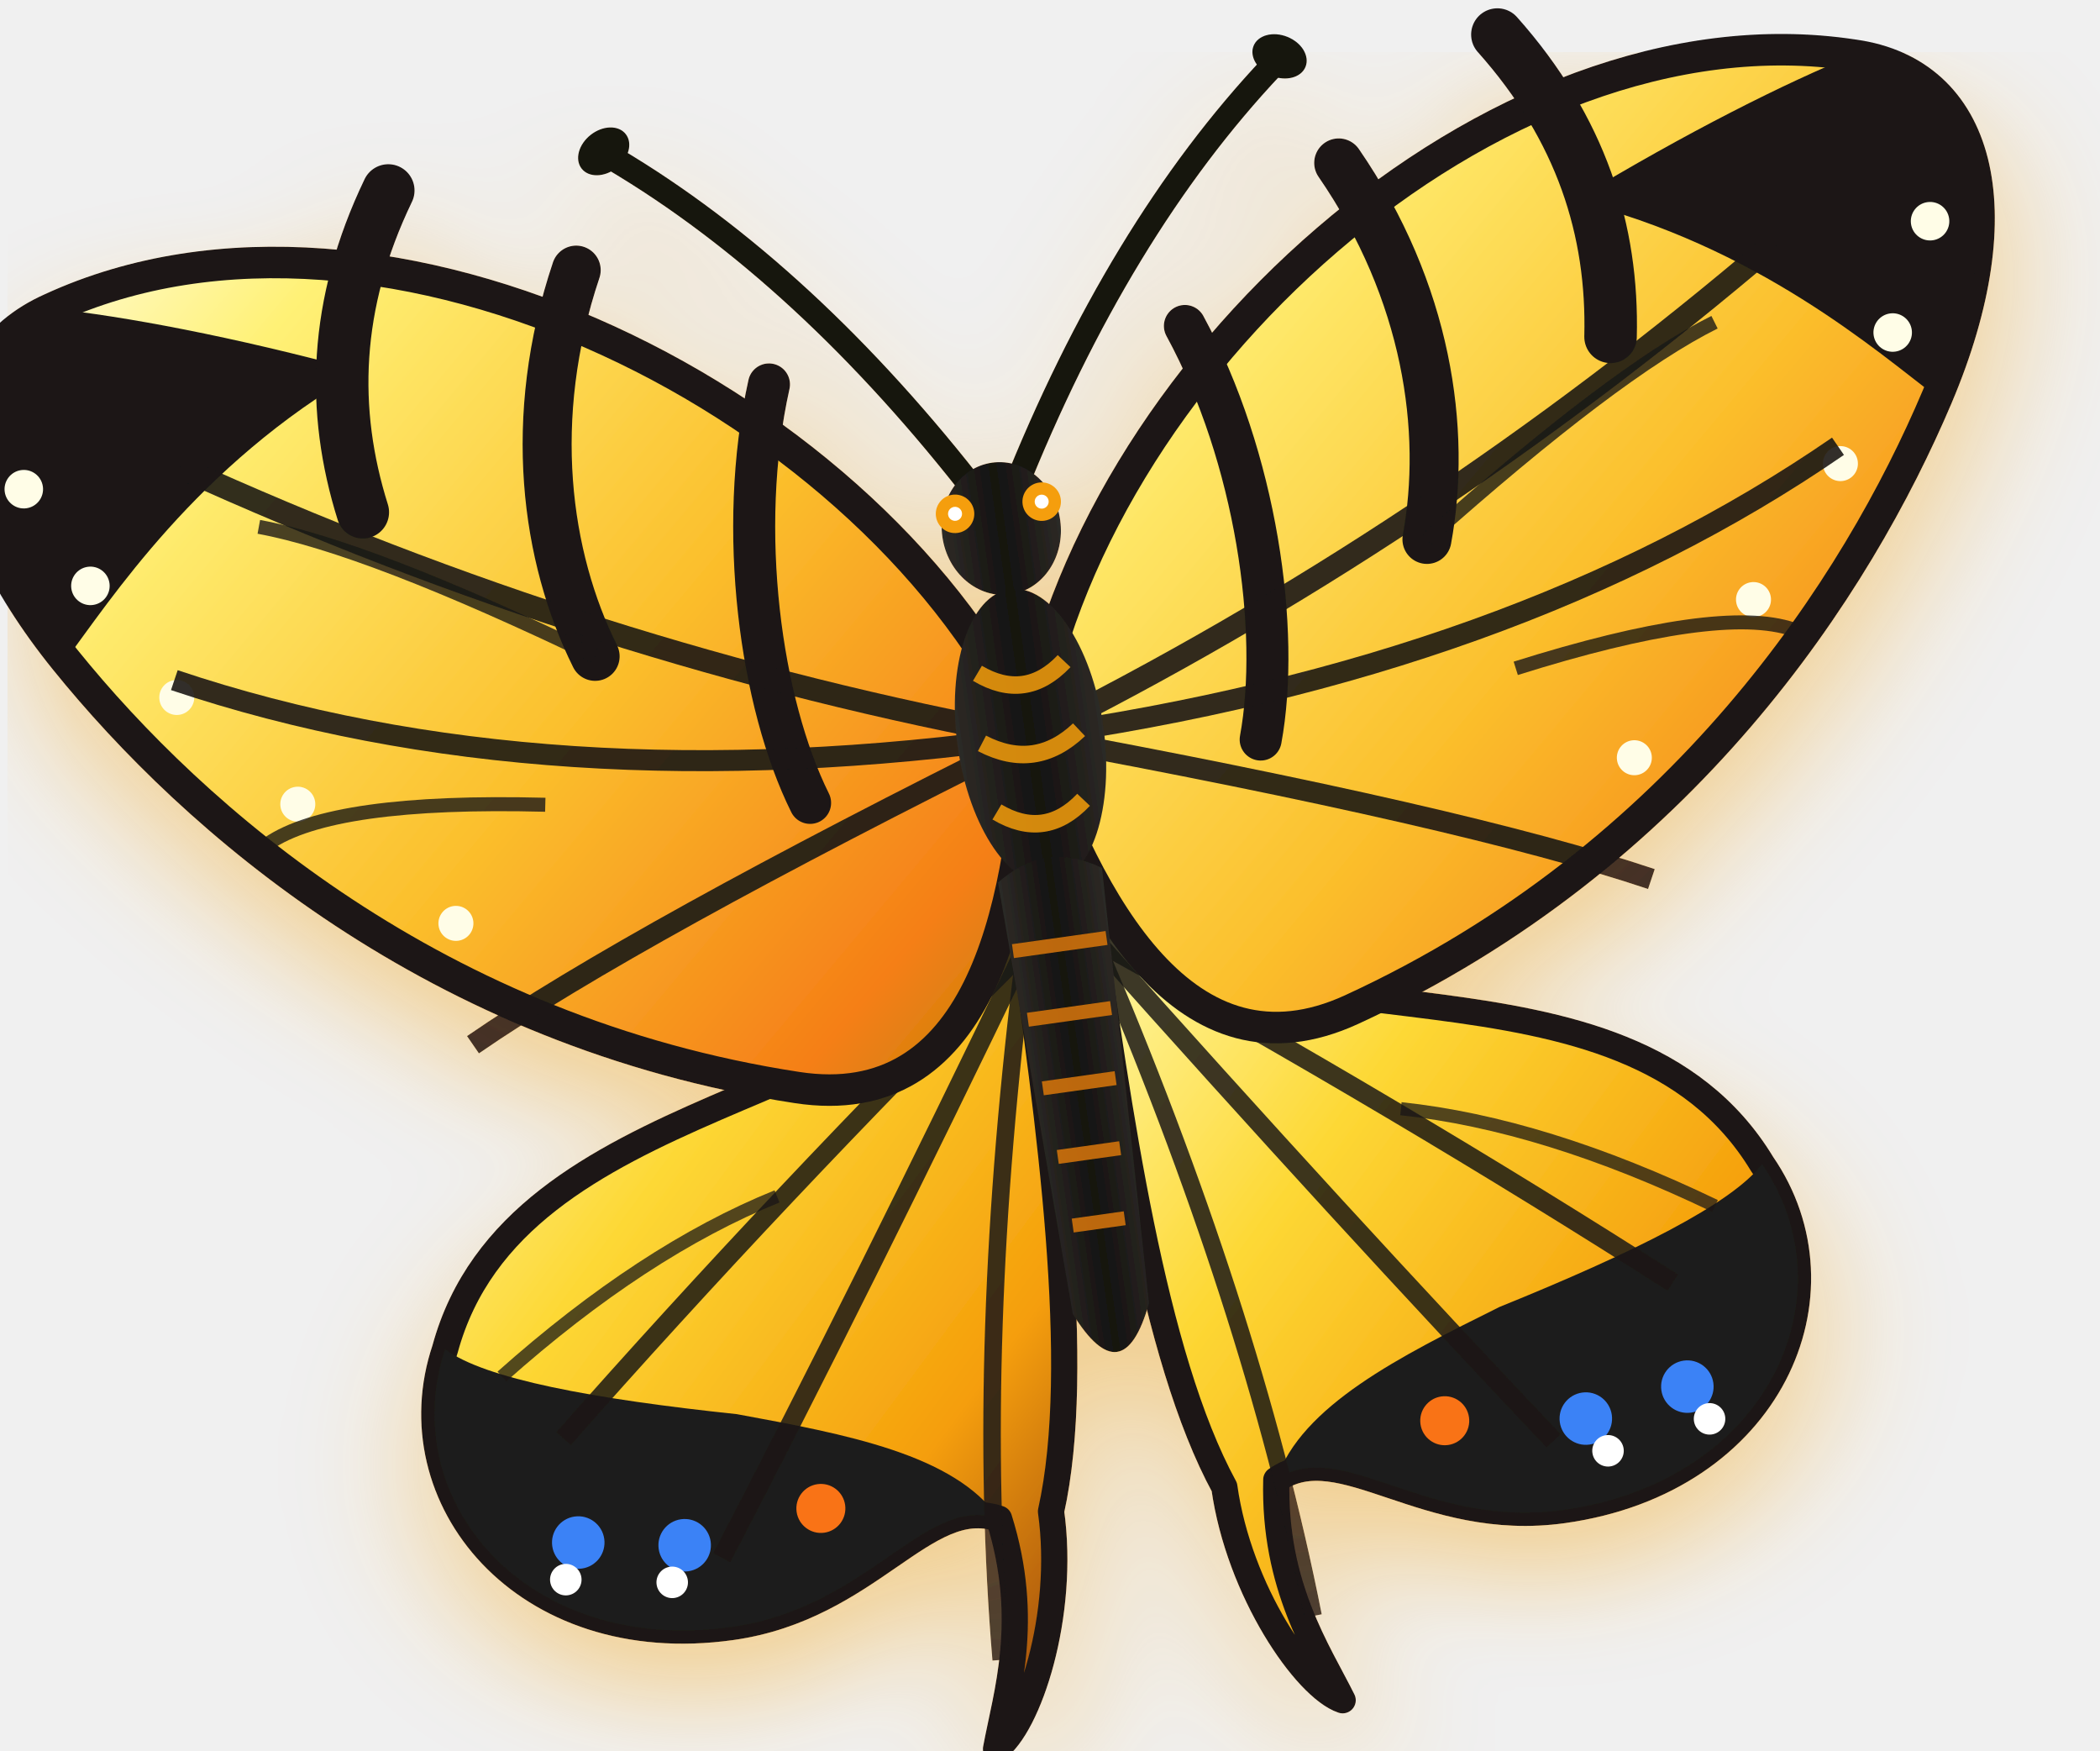
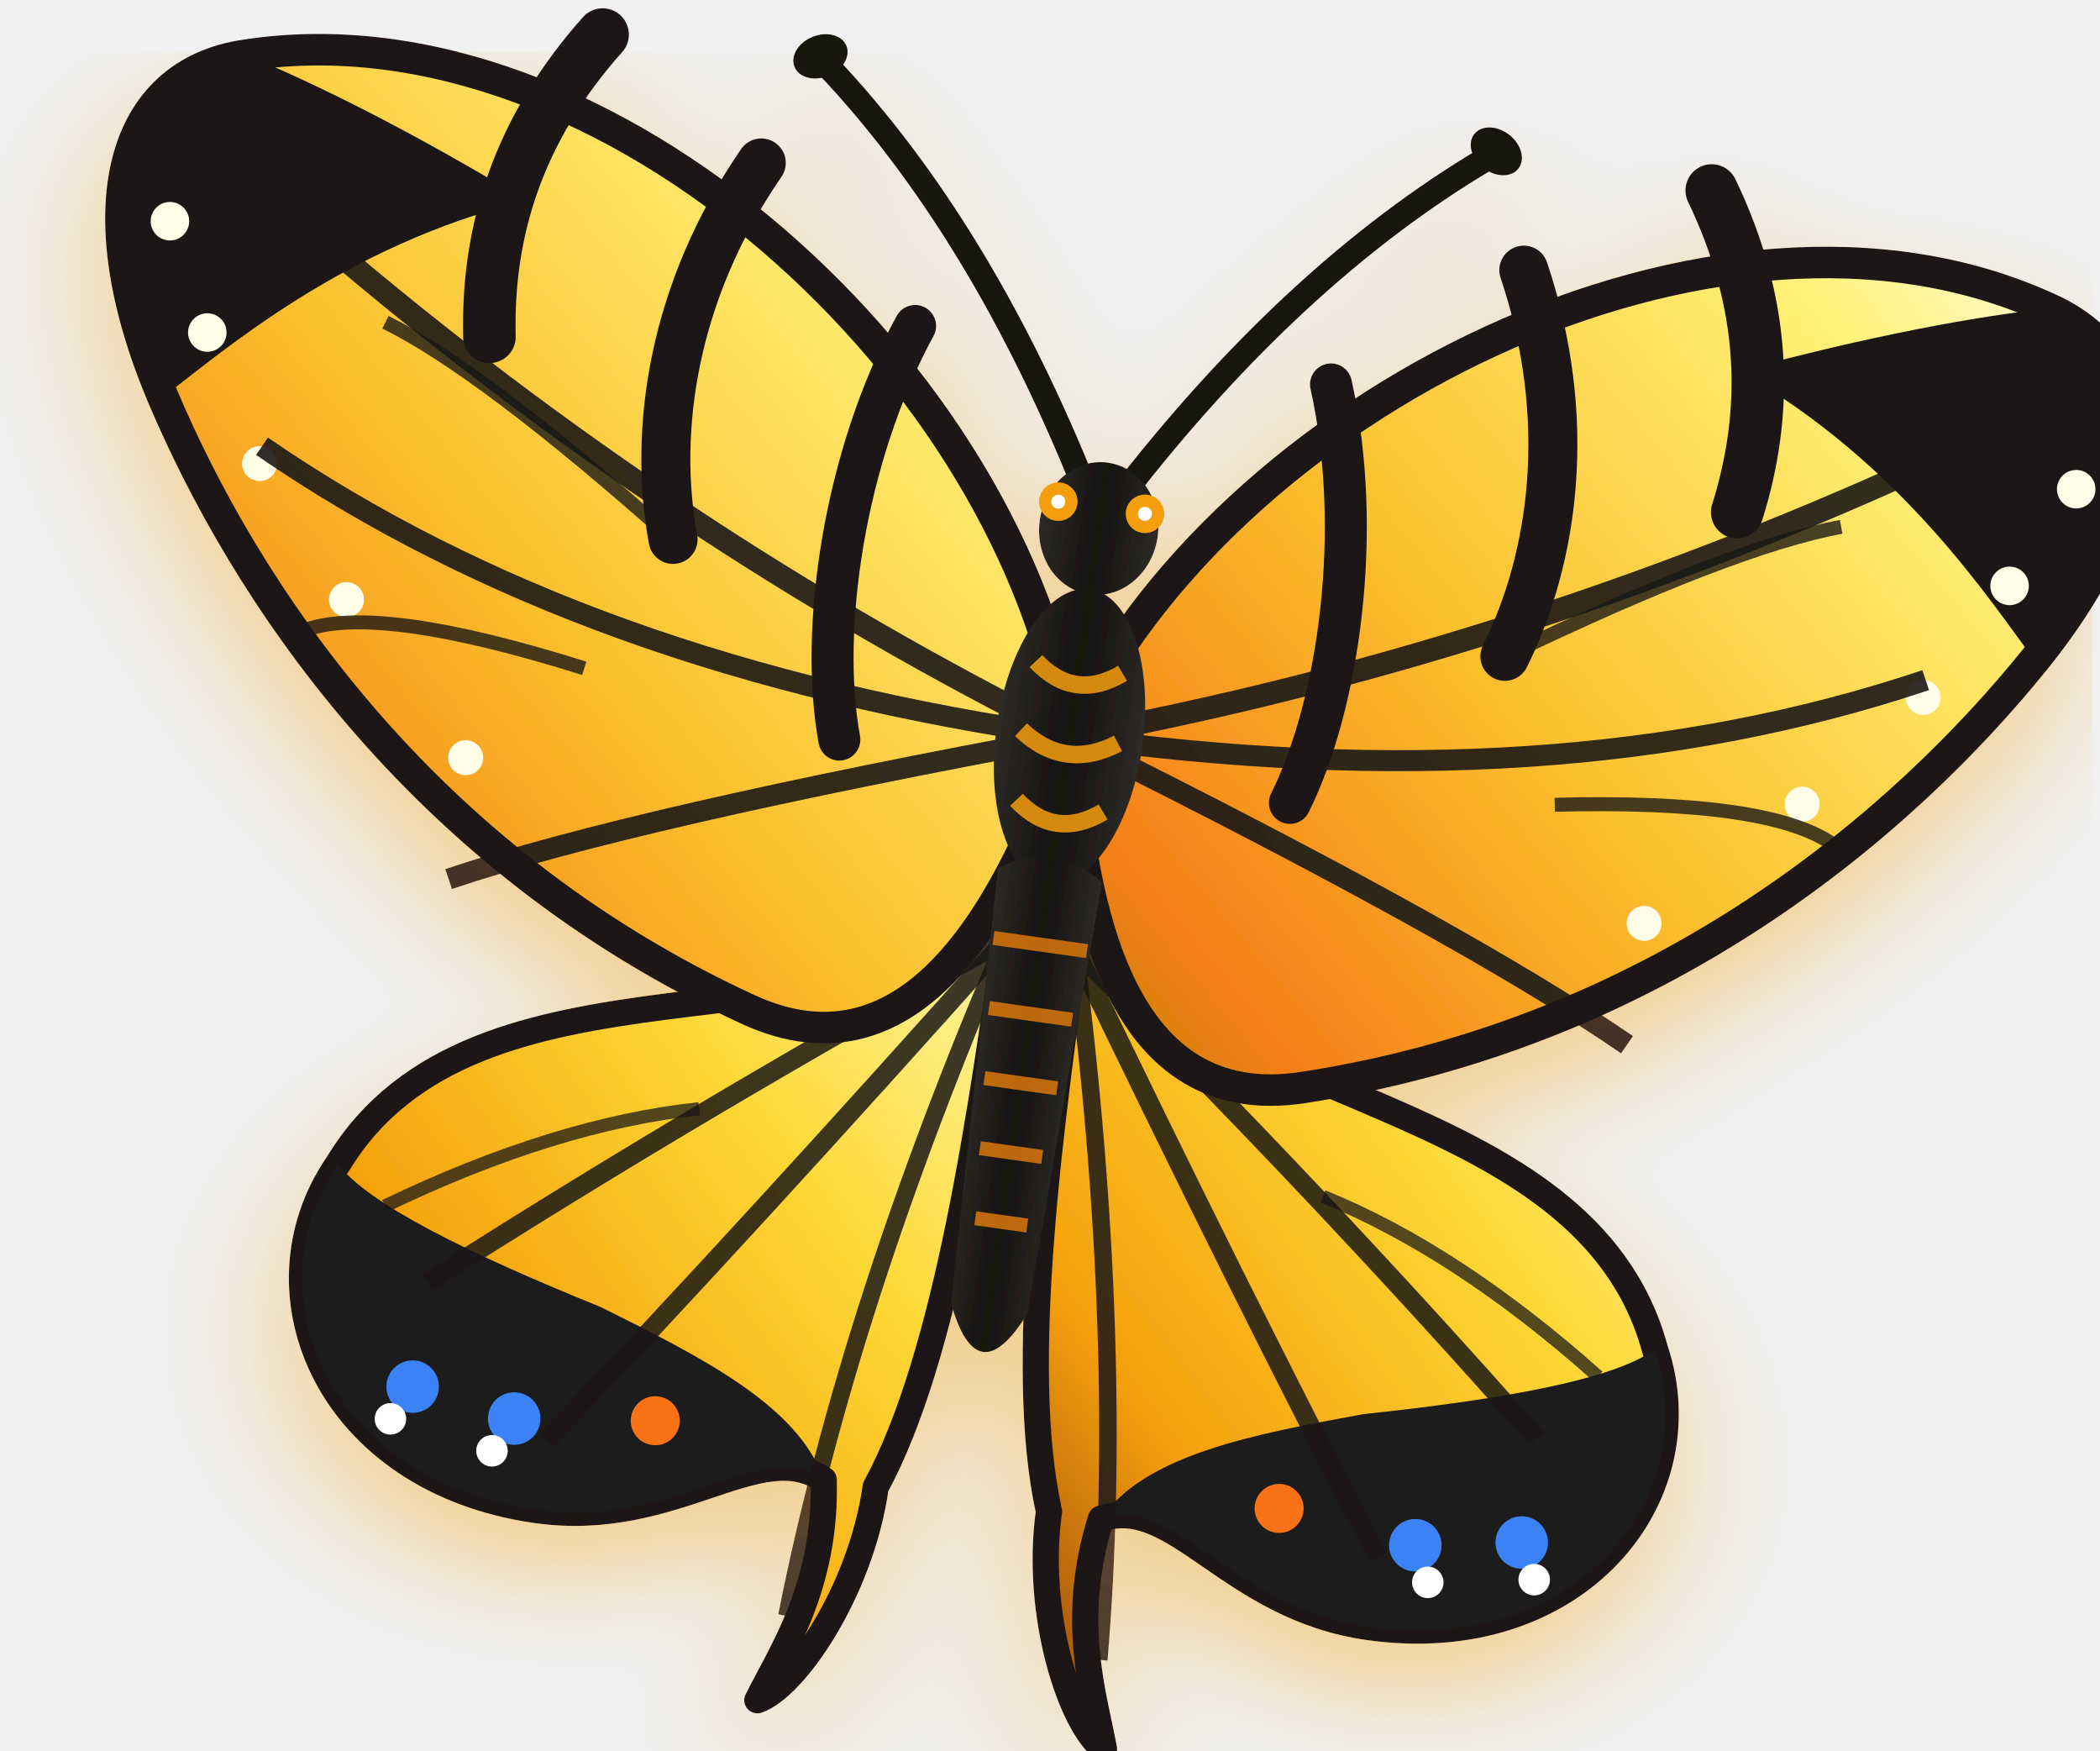
<svg xmlns="http://www.w3.org/2000/svg" viewBox="0 0 120 100" width="100%" height="100%" style="overflow: visible;">
  <defs>
-     <linearGradient id="yellowForeGlow_L" x1="0%" y1="0%" x2="100%" y2="100%">
+     <linearGradient id="yellowForeGlow_R" x1="0%" y1="0%" x2="100%" y2="100%">
      <stop offset="0%" stop-color="#FFFDE7" />
      <stop offset="20%" stop-color="#FFF176" />
      <stop offset="55%" stop-color="#FBC02D" />
      <stop offset="85%" stop-color="#F57F17" />
      <stop offset="100%" stop-color="#B78103" />
    </linearGradient>
-     <linearGradient id="yellowHindGlow_L" x1="10%" y1="0%" x2="90%" y2="100%">
+     <linearGradient id="yellowHindGlow_R" x1="10%" y1="0%" x2="90%" y2="100%">
      <stop offset="0%" stop-color="#FFF59D" />
      <stop offset="30%" stop-color="#FDD835" />
      <stop offset="70%" stop-color="#F59E0B" />
      <stop offset="100%" stop-color="#92400E" />
    </linearGradient>
-     <linearGradient id="bodyGrad_L" x1="0%" y1="0%" x2="100%" y2="0%">
+     <linearGradient id="bodyGrad_R" x1="0%" y1="0%" x2="100%" y2="0%">
      <stop offset="0%" stop-color="#2D2A26" />
      <stop offset="50%" stop-color="#141210" />
      <stop offset="100%" stop-color="#2D2A26" />
    </linearGradient>
-     <filter id="softGlow_L" x="-20%" y="-20%" width="140%" height="140%">
+     <filter id="softGlow_R" x="-20%" y="-20%" width="140%" height="140%">
      <feDropShadow dx="0" dy="3" stdDeviation="3.5" flood-color="#F59E0B" flood-opacity="0.4" />
    </filter>
  </defs>
-   <g filter="url(#softGlow_L)" transform="translate(60, 50) rotate(-8) scale(1, 1) translate(-60, -50)">
+   <g filter="url(#softGlow_R)" transform="translate(60, 50) rotate(8) scale(-1, 1) translate(-60, -50)">
    <g class="hindwings">
-       <path d="M 58 52 C 50 62, 28 58, 22 72 C 18 80, 24 90, 36 90 C 44 90, 48 84, 52 86 C 53 92, 51 96, 50 99 C 52 98, 55 92, 55 86 C 58 78, 58 64, 58 52 Z" fill="url(#yellowHindGlow_L)" stroke="#1A1815" stroke-width="1.5" stroke-linejoin="round" />
+       <path d="M 58 52 C 50 62, 28 58, 22 72 C 18 80, 24 90, 36 90 C 44 90, 48 84, 52 86 C 53 92, 51 96, 50 99 C 52 98, 55 92, 55 86 C 58 78, 58 64, 58 52 Z" fill="url(#yellowHindGlow_R)" stroke="#1A1815" stroke-width="1.5" stroke-linejoin="round" />
      <path d="M 22 72 C 18 80, 24 90, 36 90 C 44 90, 48 84, 52 86 C 50 82, 44 80, 38 78 C 30 76, 24 74, 22 72 Z" fill="#1E1C1A" />
      <circle cx="28" cy="84" r="1.5" fill="#3B82F6" />
      <circle cx="34" cy="85" r="1.5" fill="#3B82F6" />
      <circle cx="42" cy="84" r="1.4" fill="#F97316" />
      <circle cx="27" cy="86" r="0.9" fill="#FFFFFF" />
      <circle cx="33" cy="87" r="0.9" fill="#FFFFFF" />
      <path d="M 58 54 Q 42 66 28 78" stroke="#1A1815" stroke-width="1.1" fill="none" opacity="0.85" />
      <path d="M 58 54 Q 46 72 36 86" stroke="#1A1815" stroke-width="1.1" fill="none" opacity="0.85" />
      <path d="M 58 54 Q 52 76 51 94" stroke="#1A1815" stroke-width="1.0" fill="none" opacity="0.85" />
      <path d="M 42 66 Q 34 68 25 74" stroke="#1A1815" stroke-width="0.75" fill="none" opacity="0.75" />
-       <path d="M 62 52 C 70 62, 92 58, 98 72 C 102 80, 96 90, 84 90 C 76 90, 72 84, 68 86 C 67 92, 69 96, 70 99 C 68 98, 65 92, 65 86 C 62 78, 62 64, 62 52 Z" fill="url(#yellowHindGlow_L)" stroke="#1A1815" stroke-width="1.5" stroke-linejoin="round" />
+       <path d="M 62 52 C 70 62, 92 58, 98 72 C 102 80, 96 90, 84 90 C 76 90, 72 84, 68 86 C 67 92, 69 96, 70 99 C 68 98, 65 92, 65 86 C 62 78, 62 64, 62 52 Z" fill="url(#yellowHindGlow_R)" stroke="#1A1815" stroke-width="1.5" stroke-linejoin="round" />
      <path d="M 98 72 C 102 80, 96 90, 84 90 C 76 90, 72 84, 68 86 C 70 82, 76 80, 82 78 C 90 76, 96 74, 98 72 Z" fill="#1E1C1A" />
      <circle cx="92" cy="84" r="1.5" fill="#3B82F6" />
      <circle cx="86" cy="85" r="1.5" fill="#3B82F6" />
      <circle cx="78" cy="84" r="1.4" fill="#F97316" />
      <circle cx="93" cy="86" r="0.9" fill="#FFFFFF" />
      <circle cx="87" cy="87" r="0.9" fill="#FFFFFF" />
      <path d="M 62 54 Q 78 66 92 78" stroke="#1A1815" stroke-width="1.1" fill="none" opacity="0.85" />
      <path d="M 62 54 Q 74 72 84 86" stroke="#1A1815" stroke-width="1.1" fill="none" opacity="0.85" />
      <path d="M 62 54 Q 68 76 69 94" stroke="#1A1815" stroke-width="1.0" fill="none" opacity="0.85" />
      <path d="M 78 66 Q 86 68 95 74" stroke="#1A1815" stroke-width="0.75" fill="none" opacity="0.75" />
    </g>
    <g class="forewings">
-       <path d="M 60 42 C 54 22, 28 4, 8 10 C 1 12, 0 20, 6 30 C 12 40, 24 54, 44 60 C 54 63, 58 52, 60 42 Z" fill="url(#yellowForeGlow_L)" stroke="#1A1815" stroke-width="1.8" stroke-linejoin="round" />
+       <path d="M 60 42 C 54 22, 28 4, 8 10 C 1 12, 0 20, 6 30 C 12 40, 24 54, 44 60 C 54 63, 58 52, 60 42 Z" fill="url(#yellowForeGlow_R)" stroke="#1A1815" stroke-width="1.8" stroke-linejoin="round" />
      <path d="M 8 10 C 1 12, 0 20, 6 30 C 9 27, 15 20, 25 16 C 18 13, 12 11, 8 10 Z" fill="#1A1815" />
      <path d="M 28 6 C 24 12, 23 18, 24 24" stroke="#1A1815" stroke-width="3" stroke-linecap="round" fill="none" />
      <path d="M 38 12 C 34 20, 34 28, 36 34" stroke="#1A1815" stroke-width="2.8" stroke-linecap="round" fill="none" />
      <path d="M 48 20 C 45 28, 45 38, 47 44" stroke="#1A1815" stroke-width="2.4" stroke-linecap="round" fill="none" />
      <circle cx="5" cy="20" r="1.1" fill="#FFFDE7" />
      <circle cx="8" cy="26" r="1.1" fill="#FFFDE7" />
      <circle cx="12" cy="33" r="1.0" fill="#FFFDE7" />
      <circle cx="18" cy="40" r="1.0" fill="#FFFDE7" />
      <circle cx="26" cy="48" r="1.0" fill="#FFFDE7" />
      <path d="M 60 42 Q 36 34 14 20" stroke="#1A1815" stroke-width="1.3" fill="none" opacity="0.9" />
      <path d="M 60 42 Q 32 42 12 32" stroke="#1A1815" stroke-width="1.2" fill="none" opacity="0.9" />
      <path d="M 60 42 Q 36 50 26 55" stroke="#1A1815" stroke-width="1.2" fill="none" opacity="0.9" />
      <path d="M 36 34 Q 24 26 18 24" stroke="#1A1815" stroke-width="0.8" fill="none" opacity="0.8" />
      <path d="M 32 42 Q 20 40 16 42" stroke="#1A1815" stroke-width="0.8" fill="none" opacity="0.8" />
-       <path d="M 60 42 C 66 22, 92 4, 112 10 C 119 12, 120 20, 114 30 C 108 40, 96 54, 76 60 C 66 63, 62 52, 60 42 Z" fill="url(#yellowForeGlow_L)" stroke="#1A1815" stroke-width="1.8" stroke-linejoin="round" />
+       <path d="M 60 42 C 66 22, 92 4, 112 10 C 119 12, 120 20, 114 30 C 108 40, 96 54, 76 60 C 66 63, 62 52, 60 42 Z" fill="url(#yellowForeGlow_R)" stroke="#1A1815" stroke-width="1.8" stroke-linejoin="round" />
      <path d="M 112 10 C 119 12, 120 20, 114 30 C 111 27, 105 20, 95 16 C 102 13, 108 11, 112 10 Z" fill="#1A1815" />
      <path d="M 92 6 C 96 12, 97 18, 96 24" stroke="#1A1815" stroke-width="3" stroke-linecap="round" fill="none" />
      <path d="M 82 12 C 86 20, 86 28, 84 34" stroke="#1A1815" stroke-width="2.8" stroke-linecap="round" fill="none" />
      <path d="M 72 20 C 75 28, 75 38, 73 44" stroke="#1A1815" stroke-width="2.4" stroke-linecap="round" fill="none" />
      <circle cx="115" cy="20" r="1.1" fill="#FFFDE7" />
      <circle cx="112" cy="26" r="1.1" fill="#FFFDE7" />
      <circle cx="108" cy="33" r="1.0" fill="#FFFDE7" />
      <circle cx="102" cy="40" r="1.0" fill="#FFFDE7" />
      <circle cx="94" cy="48" r="1.0" fill="#FFFDE7" />
      <path d="M 60 42 Q 84 34 106 20" stroke="#1A1815" stroke-width="1.3" fill="none" opacity="0.9" />
      <path d="M 60 42 Q 88 42 108 32" stroke="#1A1815" stroke-width="1.2" fill="none" opacity="0.9" />
      <path d="M 60 42 Q 84 50 94 55" stroke="#1A1815" stroke-width="1.2" fill="none" opacity="0.9" />
      <path d="M 84 34 Q 96 26 102 24" stroke="#1A1815" stroke-width="0.8" fill="none" opacity="0.8" />
      <path d="M 88 42 Q 100 40 104 42" stroke="#1A1815" stroke-width="0.8" fill="none" opacity="0.8" />
    </g>
    <g class="butterfly-body">
      <path d="M 59 28 Q 51 14 41 6" stroke="#141210" stroke-width="1.4" stroke-linecap="round" fill="none" />
      <ellipse cx="40.5" cy="5.5" rx="1.6" ry="1.2" fill="#141210" transform="rotate(-30 40.5 5.5)" />
      <path d="M 61 28 Q 69 14 79 6" stroke="#141210" stroke-width="1.4" stroke-linecap="round" fill="none" />
      <ellipse cx="79.5" cy="5.5" rx="1.6" ry="1.2" fill="#141210" transform="rotate(30 79.5 5.5)" />
-       <ellipse cx="60" cy="30" rx="3.4" ry="3.8" fill="url(#bodyGrad_L)" />
+       <ellipse cx="60" cy="30" rx="3.4" ry="3.8" fill="url(#bodyGrad_R)" />
      <circle cx="57.5" cy="28.8" r="1.1" fill="#F59E0B" />
      <circle cx="62.5" cy="28.8" r="1.1" fill="#F59E0B" />
      <circle cx="57.5" cy="28.8" r="0.4" fill="#FFFFFF" />
      <circle cx="62.5" cy="28.8" r="0.4" fill="#FFFFFF" />
-       <ellipse cx="60" cy="42" rx="4.2" ry="8.5" fill="url(#bodyGrad_L)" />
+       <ellipse cx="60" cy="42" rx="4.2" ry="8.5" fill="url(#bodyGrad_R)" />
      <path d="M 57.5 38 Q 60 40 62.5 38" stroke="#F59E0B" stroke-width="1.0" fill="none" opacity="0.85" />
      <path d="M 57.2 42 Q 60 44 62.8 42" stroke="#F59E0B" stroke-width="1.0" fill="none" opacity="0.85" />
      <path d="M 57.5 46 Q 60 48 62.5 46" stroke="#F59E0B" stroke-width="1.0" fill="none" opacity="0.85" />
-       <path d="M 57 50 Q 60 48 63 50 L 62.2 75 Q 60 80 57.8 75 Z" fill="url(#bodyGrad_L)" />
+       <path d="M 57 50 Q 60 48 63 50 L 62.2 75 Q 60 80 57.8 75 Z" fill="url(#bodyGrad_R)" />
      <line x1="57.3" y1="54" x2="62.7" y2="54" stroke="#D97706" stroke-width="0.8" opacity="0.85" />
      <line x1="57.6" y1="58" x2="62.4" y2="58" stroke="#D97706" stroke-width="0.8" opacity="0.85" />
      <line x1="57.9" y1="62" x2="62.1" y2="62" stroke="#D97706" stroke-width="0.8" opacity="0.85" />
      <line x1="58.2" y1="66" x2="61.8" y2="66" stroke="#D97706" stroke-width="0.8" opacity="0.85" />
      <line x1="58.5" y1="70" x2="61.5" y2="70" stroke="#D97706" stroke-width="0.8" opacity="0.85" />
    </g>
  </g>
</svg>
